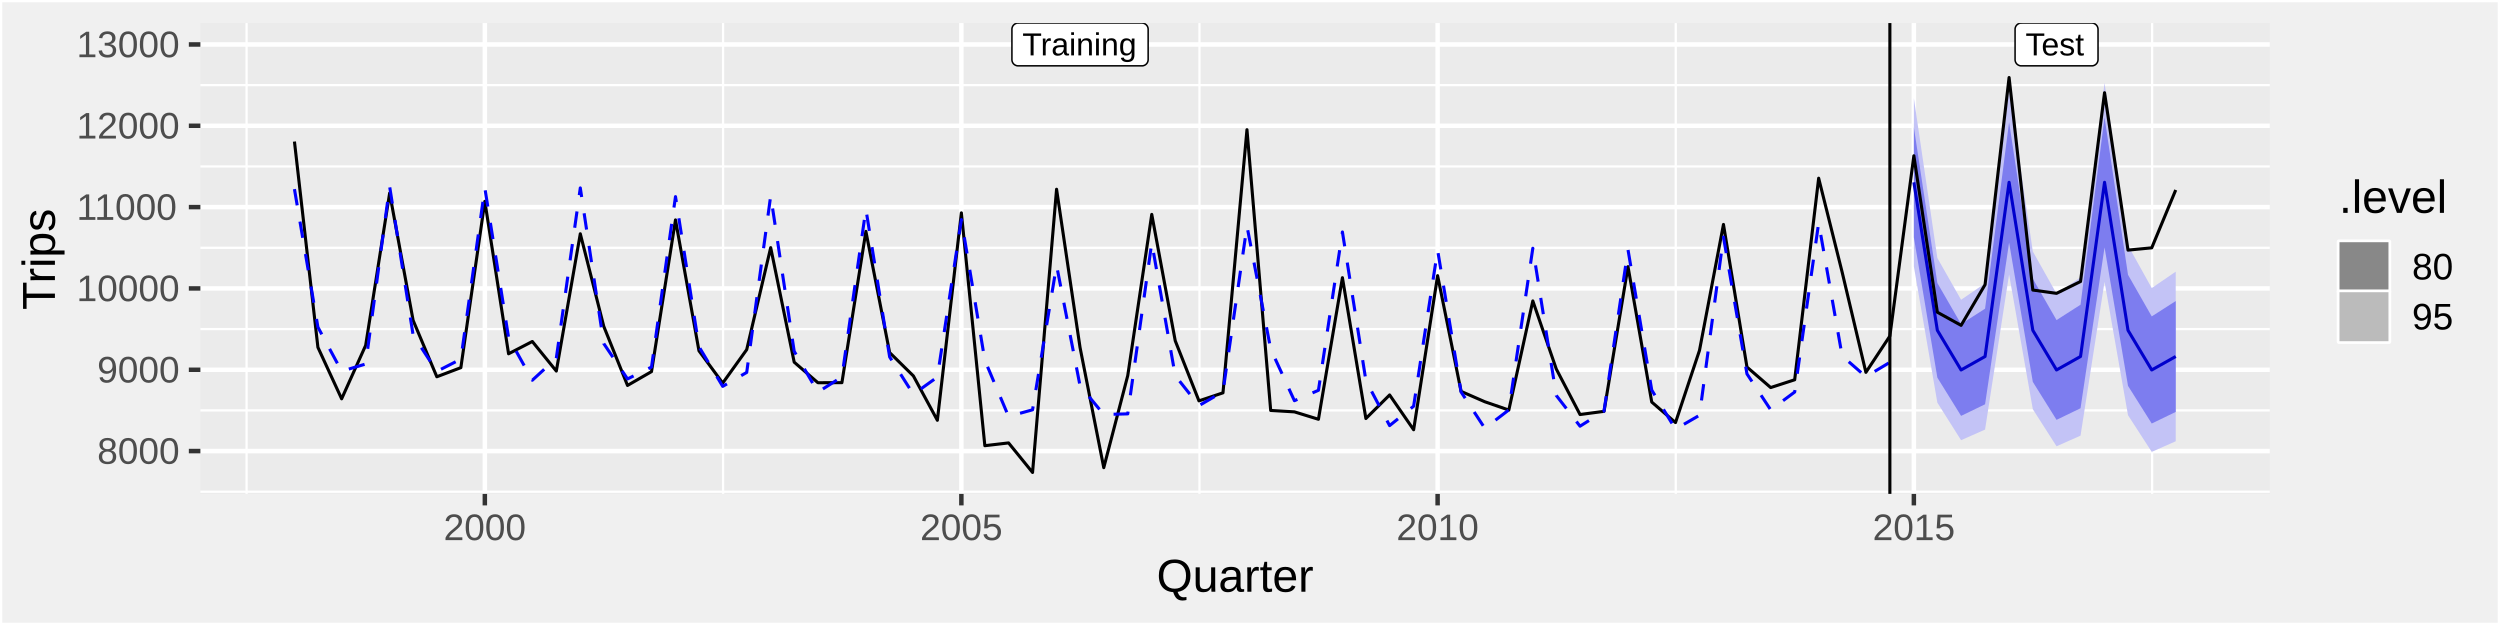
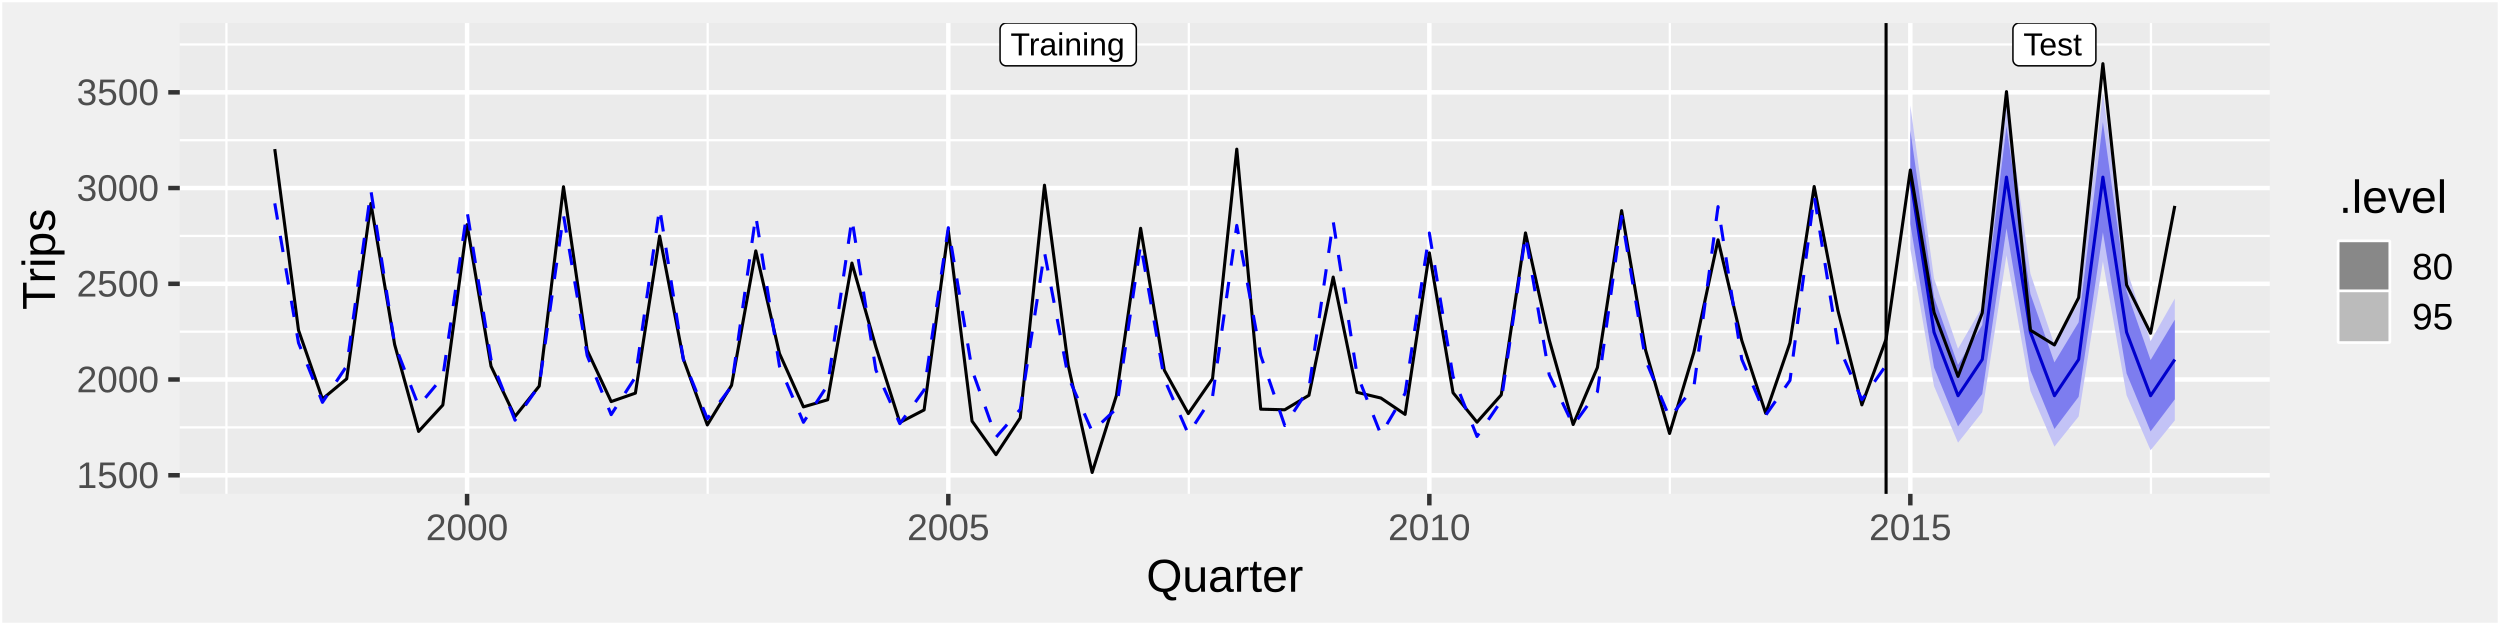
<svg xmlns="http://www.w3.org/2000/svg" viewBox="0 0 864.00 216.00">
  <defs>
    <style type="text/css">
-     line, polyline, path, rect, circle {
+     line, polyline, polygon, path, rect, circle {
      fill: none;
      stroke: #000000;
      stroke-linecap: round;
      stroke-linejoin: round;
      stroke-miterlimit: 10.00;
    }
  </style>
  </defs>
  <rect width="100%" height="100%" style="stroke: none; fill: none;" />
  <rect x="0.00" y="0.00" width="864.00" height="216.00" style="stroke-width: 1.55; stroke: #FFFFFF;" />
  <defs>
-     <clipPath id="cpNjkuMjQ5OHw3ODQuNDQzfDE3MC42Nzh8Ny45NzAxMQ==">
-       <rect x="69.25" y="7.97" width="715.19" height="162.71" />
+     <clipPath id="cpNjIuMTN8Nzg0LjQ0fDE3MC42OHw3Ljk3">
+       <rect x="62.13" y="7.97" width="722.31" height="162.71" />
    </clipPath>
  </defs>
-   <rect x="69.25" y="7.97" width="715.19" height="162.71" style="stroke-width: 1.55; stroke: none; fill: #EBEBEB;" clip-path="url(#cpNjkuMjQ5OHw3ODQuNDQzfDE3MC42Nzh8Ny45NzAxMQ==)" />
-   <polyline points="69.25,169.94 784.44,169.94 " style="stroke-width: 0.78; stroke: #FFFFFF; stroke-linecap: butt;" clip-path="url(#cpNjkuMjQ5OHw3ODQuNDQzfDE3MC42Nzh8Ny45NzAxMQ==)" />
-   <polyline points="69.25,141.84 784.44,141.84 " style="stroke-width: 0.78; stroke: #FFFFFF; stroke-linecap: butt;" clip-path="url(#cpNjkuMjQ5OHw3ODQuNDQzfDE3MC42Nzh8Ny45NzAxMQ==)" />
-   <polyline points="69.25,113.73 784.44,113.73 " style="stroke-width: 0.78; stroke: #FFFFFF; stroke-linecap: butt;" clip-path="url(#cpNjkuMjQ5OHw3ODQuNDQzfDE3MC42Nzh8Ny45NzAxMQ==)" />
-   <polyline points="69.25,85.63 784.44,85.63 " style="stroke-width: 0.78; stroke: #FFFFFF; stroke-linecap: butt;" clip-path="url(#cpNjkuMjQ5OHw3ODQuNDQzfDE3MC42Nzh8Ny45NzAxMQ==)" />
-   <polyline points="69.25,57.52 784.44,57.52 " style="stroke-width: 0.78; stroke: #FFFFFF; stroke-linecap: butt;" clip-path="url(#cpNjkuMjQ5OHw3ODQuNDQzfDE3MC42Nzh8Ny45NzAxMQ==)" />
-   <polyline points="69.25,29.42 784.44,29.42 " style="stroke-width: 0.78; stroke: #FFFFFF; stroke-linecap: butt;" clip-path="url(#cpNjkuMjQ5OHw3ODQuNDQzfDE3MC42Nzh8Ny45NzAxMQ==)" />
-   <polyline points="85.22,170.68 85.22,7.97 " style="stroke-width: 0.78; stroke: #FFFFFF; stroke-linecap: butt;" clip-path="url(#cpNjkuMjQ5OHw3ODQuNDQzfDE3MC42Nzh8Ny45NzAxMQ==)" />
-   <polyline points="249.90,170.68 249.90,7.97 " style="stroke-width: 0.78; stroke: #FFFFFF; stroke-linecap: butt;" clip-path="url(#cpNjkuMjQ5OHw3ODQuNDQzfDE3MC42Nzh8Ny45NzAxMQ==)" />
-   <polyline points="414.54,170.68 414.54,7.97 " style="stroke-width: 0.78; stroke: #FFFFFF; stroke-linecap: butt;" clip-path="url(#cpNjkuMjQ5OHw3ODQuNDQzfDE3MC42Nzh8Ny45NzAxMQ==)" />
-   <polyline points="579.14,170.68 579.14,7.97 " style="stroke-width: 0.78; stroke: #FFFFFF; stroke-linecap: butt;" clip-path="url(#cpNjkuMjQ5OHw3ODQuNDQzfDE3MC42Nzh8Ny45NzAxMQ==)" />
-   <polyline points="743.78,170.68 743.78,7.97 " style="stroke-width: 0.78; stroke: #FFFFFF; stroke-linecap: butt;" clip-path="url(#cpNjkuMjQ5OHw3ODQuNDQzfDE3MC42Nzh8Ny45NzAxMQ==)" />
-   <polyline points="69.25,155.89 784.44,155.89 " style="stroke-width: 1.55; stroke: #FFFFFF; stroke-linecap: butt;" clip-path="url(#cpNjkuMjQ5OHw3ODQuNDQzfDE3MC42Nzh8Ny45NzAxMQ==)" />
-   <polyline points="69.25,127.79 784.44,127.79 " style="stroke-width: 1.55; stroke: #FFFFFF; stroke-linecap: butt;" clip-path="url(#cpNjkuMjQ5OHw3ODQuNDQzfDE3MC42Nzh8Ny45NzAxMQ==)" />
-   <polyline points="69.25,99.68 784.44,99.68 " style="stroke-width: 1.55; stroke: #FFFFFF; stroke-linecap: butt;" clip-path="url(#cpNjkuMjQ5OHw3ODQuNDQzfDE3MC42Nzh8Ny45NzAxMQ==)" />
-   <polyline points="69.25,71.58 784.44,71.58 " style="stroke-width: 1.55; stroke: #FFFFFF; stroke-linecap: butt;" clip-path="url(#cpNjkuMjQ5OHw3ODQuNDQzfDE3MC42Nzh8Ny45NzAxMQ==)" />
-   <polyline points="69.25,43.47 784.44,43.47 " style="stroke-width: 1.55; stroke: #FFFFFF; stroke-linecap: butt;" clip-path="url(#cpNjkuMjQ5OHw3ODQuNDQzfDE3MC42Nzh8Ny45NzAxMQ==)" />
-   <polyline points="69.25,15.37 784.44,15.37 " style="stroke-width: 1.55; stroke: #FFFFFF; stroke-linecap: butt;" clip-path="url(#cpNjkuMjQ5OHw3ODQuNDQzfDE3MC42Nzh8Ny45NzAxMQ==)" />
-   <polyline points="167.56,170.68 167.56,7.97 " style="stroke-width: 1.55; stroke: #FFFFFF; stroke-linecap: butt;" clip-path="url(#cpNjkuMjQ5OHw3ODQuNDQzfDE3MC42Nzh8Ny45NzAxMQ==)" />
-   <polyline points="332.25,170.68 332.25,7.97 " style="stroke-width: 1.55; stroke: #FFFFFF; stroke-linecap: butt;" clip-path="url(#cpNjkuMjQ5OHw3ODQuNDQzfDE3MC42Nzh8Ny45NzAxMQ==)" />
-   <polyline points="496.84,170.68 496.84,7.97 " style="stroke-width: 1.55; stroke: #FFFFFF; stroke-linecap: butt;" clip-path="url(#cpNjkuMjQ5OHw3ODQuNDQzfDE3MC42Nzh8Ny45NzAxMQ==)" />
-   <polyline points="661.43,170.68 661.43,7.97 " style="stroke-width: 1.55; stroke: #FFFFFF; stroke-linecap: butt;" clip-path="url(#cpNjkuMjQ5OHw3ODQuNDQzfDE3MC42Nzh8Ny45NzAxMQ==)" />
-   <polyline points="661.43,33.93 669.55,89.16 677.75,103.60 686.04,97.93 694.34,31.18 702.54,86.90 710.74,101.50 719.03,95.84 727.33,28.64 735.44,84.81 743.64,99.55 751.93,93.89 751.93,152.50 743.64,156.17 735.44,143.50 727.33,97.38 719.03,150.56 710.74,154.23 702.54,141.42 694.34,94.85 686.04,148.46 677.75,152.13 669.55,139.16 661.43,92.10 " style="stroke-width: 1.07; stroke: none; fill: #C3C3F6;" clip-path="url(#cpNjkuMjQ5OHw3ODQuNDQzfDE3MC42Nzh8Ny45NzAxMQ==)" />
-   <polyline points="661.43,43.99 669.55,97.81 677.75,112.00 686.04,106.68 694.34,42.19 702.54,96.33 710.74,110.62 719.03,105.31 727.33,40.54 735.44,94.97 743.64,109.35 751.93,104.04 751.93,142.36 743.64,146.37 735.44,133.35 727.33,85.49 719.03,141.09 710.74,145.10 702.54,131.98 694.34,83.83 686.04,139.72 677.75,143.73 669.55,130.50 661.43,82.03 " style="stroke-width: 1.07; stroke: none; fill: #7D7DEF;" clip-path="url(#cpNjkuMjQ5OHw3ODQuNDQzfDE3MC42Nzh8Ny45NzAxMQ==)" />
-   <polyline points="661.43,63.01 669.55,114.16 677.75,127.86 686.04,123.20 694.34,63.01 702.54,114.16 710.74,127.86 719.03,123.20 727.33,63.01 735.44,114.16 743.64,127.86 751.93,123.20 " style="stroke-width: 1.07; stroke: #0000CC; stroke-linecap: butt;" clip-path="url(#cpNjkuMjQ5OHw3ODQuNDQzfDE3MC42Nzh8Ny45NzAxMQ==)" />
-   <polyline points="101.76,48.92 109.87,120.04 118.07,137.83 126.37,119.37 134.66,66.74 142.77,110.71 150.97,130.21 159.27,127.06 167.56,69.58 175.76,122.27 183.97,118.02 192.26,128.24 200.55,80.79 208.66,112.79 216.87,133.21 225.16,128.43 233.45,76.00 241.56,121.24 249.77,132.39 258.06,120.83 266.35,85.58 274.47,125.16 282.67,132.27 290.96,132.25 299.25,79.97 307.46,121.85 315.66,129.91 323.95,145.25 332.25,73.57 340.36,154.03 348.56,153.07 356.85,163.28 365.15,65.41 373.26,120.08 381.46,161.62 389.75,129.80 398.05,74.10 406.16,117.77 414.36,138.54 422.66,135.76 430.95,44.83 439.15,141.85 447.35,142.34 455.65,144.90 463.94,95.97 472.05,144.64 480.25,136.49 488.55,148.52 496.84,95.27 504.95,135.26 513.16,138.85 521.45,141.71 529.74,104.00 537.85,127.53 546.06,143.26 554.35,142.16 562.64,92.15 570.84,138.95 579.05,146.04 587.34,121.11 595.63,77.57 603.75,126.85 611.95,133.94 620.24,131.25 628.53,61.59 636.65,94.09 644.85,128.68 653.14,116.14 661.43,53.84 669.55,107.91 677.75,112.44 686.04,98.38 694.34,26.80 702.54,100.24 710.74,101.38 719.03,97.29 727.33,32.05 735.44,86.44 743.64,85.65 751.93,65.65 " style="stroke-width: 1.07; stroke-linecap: butt;" clip-path="url(#cpNjkuMjQ5OHw3ODQuNDQzfDE3MC42Nzh8Ny45NzAxMQ==)" />
-   <polyline points="101.76,65.36 109.87,113.06 118.07,128.30 126.37,125.80 134.66,64.46 142.77,115.80 150.97,128.35 159.27,124.11 167.56,64.95 175.76,116.65 183.97,131.41 192.26,123.78 200.55,64.95 208.66,118.74 216.87,130.96 225.16,126.86 233.45,67.96 241.56,119.81 249.77,133.53 258.06,128.71 266.35,67.65 274.47,121.39 282.67,135.52 290.96,130.26 299.25,72.27 307.46,123.36 315.66,136.27 323.95,130.32 332.25,75.90 340.36,124.53 348.56,143.93 356.85,141.63 365.15,91.69 373.26,133.32 381.46,143.25 389.75,143.03 398.05,83.84 406.16,129.82 414.36,140.18 422.66,135.37 430.95,78.13 439.15,120.63 447.35,138.48 455.65,134.89 463.94,80.17 472.05,131.51 480.25,147.09 488.55,140.38 496.84,86.44 504.95,135.46 513.16,148.03 521.45,141.66 529.74,85.80 537.85,136.67 546.06,147.29 554.35,142.07 562.64,86.32 570.84,134.80 579.05,148.32 587.34,143.52 595.63,81.93 603.75,129.22 611.95,141.65 620.24,135.49 628.53,77.02 636.65,123.03 644.85,130.18 653.14,125.22 " style="stroke-width: 1.07; stroke: #0000FF; stroke-dasharray: 5.69,5.69; stroke-linecap: butt;" clip-path="url(#cpNjkuMjQ5OHw3ODQuNDQzfDE3MC42Nzh8Ny45NzAxMQ==)" />
-   <line x1="653.14" y1="170.68" x2="653.14" y2="7.97" style="stroke-width: 1.07; stroke-linecap: butt;" clip-path="url(#cpNjkuMjQ5OHw3ODQuNDQzfDE3MC42Nzh8Ny45NzAxMQ==)" />
-   <polyline points="351.88,22.76 394.64,22.76 394.55,22.76 394.90,22.75 395.24,22.68 395.57,22.55 395.87,22.38 396.14,22.16 396.37,21.90 396.55,21.61 396.69,21.29 396.77,20.95 396.80,20.60 396.80,20.60 396.80,10.13 396.80,10.13 396.77,9.78 396.69,9.44 396.55,9.12 396.37,8.83 396.14,8.57 395.87,8.35 395.57,8.18 395.24,8.05 394.90,7.98 394.64,7.97 351.88,7.97 352.14,7.98 351.79,7.97 351.44,8.01 351.11,8.11 350.80,8.26 350.51,8.46 350.26,8.70 350.05,8.97 349.89,9.28 349.78,9.61 349.72,9.95 349.72,10.13 349.72,20.60 349.72,20.43 349.72,20.78 349.78,21.12 349.89,21.45 350.05,21.76 350.26,22.04 350.51,22.28 350.80,22.47 351.11,22.62 351.44,22.72 351.79,22.76 " style="stroke-width: 0.53; fill: #FFFFFF;" clip-path="url(#cpNjkuMjQ5OHw3ODQuNDQzfDE3MC42Nzh8Ny45NzAxMQ==)" />
-   <g clip-path="url(#cpNjkuMjQ5OHw3ODQuNDQzfDE3MC42Nzh8Ny45NzAxMQ==)">
-     <text x="353.32" y="19.16" style="font-size: 11.04px; font-family: Arimo;" textLength="39.88px" lengthAdjust="spacingAndGlyphs">Training</text>
+   <rect x="62.13" y="7.97" width="722.31" height="162.71" style="stroke-width: 1.55; stroke: none; fill: #EBEBEB;" clip-path="url(#cpNjIuMTN8Nzg0LjQ0fDE3MC42OHw3Ljk3)" />
+   <polyline points="62.13,147.71 784.44,147.71 " style="stroke-width: 0.78; stroke: #FFFFFF; stroke-linecap: butt;" clip-path="url(#cpNjIuMTN8Nzg0LjQ0fDE3MC42OHw3Ljk3)" />
+   <polyline points="62.13,114.62 784.44,114.62 " style="stroke-width: 0.78; stroke: #FFFFFF; stroke-linecap: butt;" clip-path="url(#cpNjIuMTN8Nzg0LjQ0fDE3MC42OHw3Ljk3)" />
+   <polyline points="62.13,81.54 784.44,81.54 " style="stroke-width: 0.78; stroke: #FFFFFF; stroke-linecap: butt;" clip-path="url(#cpNjIuMTN8Nzg0LjQ0fDE3MC42OHw3Ljk3)" />
+   <polyline points="62.13,48.45 784.44,48.45 " style="stroke-width: 0.78; stroke: #FFFFFF; stroke-linecap: butt;" clip-path="url(#cpNjIuMTN8Nzg0LjQ0fDE3MC42OHw3Ljk3)" />
+   <polyline points="62.13,15.37 784.44,15.37 " style="stroke-width: 0.78; stroke: #FFFFFF; stroke-linecap: butt;" clip-path="url(#cpNjIuMTN8Nzg0LjQ0fDE3MC42OHw3Ljk3)" />
+   <polyline points="78.26,170.68 78.26,7.97 " style="stroke-width: 0.78; stroke: #FFFFFF; stroke-linecap: butt;" clip-path="url(#cpNjIuMTN8Nzg0LjQ0fDE3MC42OHw3Ljk3)" />
+   <polyline points="244.58,170.68 244.58,7.97 " style="stroke-width: 0.78; stroke: #FFFFFF; stroke-linecap: butt;" clip-path="url(#cpNjIuMTN8Nzg0LjQ0fDE3MC42OHw3Ljk3)" />
+   <polyline points="410.86,170.68 410.86,7.97 " style="stroke-width: 0.78; stroke: #FFFFFF; stroke-linecap: butt;" clip-path="url(#cpNjIuMTN8Nzg0LjQ0fDE3MC42OHw3Ljk3)" />
+   <polyline points="577.09,170.68 577.09,7.97 " style="stroke-width: 0.78; stroke: #FFFFFF; stroke-linecap: butt;" clip-path="url(#cpNjIuMTN8Nzg0LjQ0fDE3MC42OHw3Ljk3)" />
+   <polyline points="743.37,170.68 743.37,7.97 " style="stroke-width: 0.78; stroke: #FFFFFF; stroke-linecap: butt;" clip-path="url(#cpNjIuMTN8Nzg0LjQ0fDE3MC42OHw3Ljk3)" />
+   <polyline points="62.13,164.25 784.44,164.25 " style="stroke-width: 1.55; stroke: #FFFFFF; stroke-linecap: butt;" clip-path="url(#cpNjIuMTN8Nzg0LjQ0fDE3MC42OHw3Ljk3)" />
+   <polyline points="62.13,131.16 784.44,131.16 " style="stroke-width: 1.55; stroke: #FFFFFF; stroke-linecap: butt;" clip-path="url(#cpNjIuMTN8Nzg0LjQ0fDE3MC42OHw3Ljk3)" />
+   <polyline points="62.13,98.08 784.44,98.08 " style="stroke-width: 1.55; stroke: #FFFFFF; stroke-linecap: butt;" clip-path="url(#cpNjIuMTN8Nzg0LjQ0fDE3MC42OHw3Ljk3)" />
+   <polyline points="62.13,64.99 784.44,64.99 " style="stroke-width: 1.55; stroke: #FFFFFF; stroke-linecap: butt;" clip-path="url(#cpNjIuMTN8Nzg0LjQ0fDE3MC42OHw3Ljk3)" />
+   <polyline points="62.13,31.91 784.44,31.91 " style="stroke-width: 1.55; stroke: #FFFFFF; stroke-linecap: butt;" clip-path="url(#cpNjIuMTN8Nzg0LjQ0fDE3MC42OHw3Ljk3)" />
+   <polyline points="161.42,170.68 161.42,7.97 " style="stroke-width: 1.55; stroke: #FFFFFF; stroke-linecap: butt;" clip-path="url(#cpNjIuMTN8Nzg0LjQ0fDE3MC42OHw3Ljk3)" />
+   <polyline points="327.74,170.68 327.74,7.97 " style="stroke-width: 1.55; stroke: #FFFFFF; stroke-linecap: butt;" clip-path="url(#cpNjIuMTN8Nzg0LjQ0fDE3MC42OHw3Ljk3)" />
+   <polyline points="493.98,170.68 493.98,7.97 " style="stroke-width: 1.55; stroke: #FFFFFF; stroke-linecap: butt;" clip-path="url(#cpNjIuMTN8Nzg0LjQ0fDE3MC42OHw3Ljk3)" />
+   <polyline points="660.21,170.68 660.21,7.97 " style="stroke-width: 1.55; stroke: #FFFFFF; stroke-linecap: butt;" clip-path="url(#cpNjIuMTN8Nzg0LjQ0fDE3MC42OHw3Ljk3)" />
+   <polygon points="660.21,36.46 668.40,96.21 676.69,120.52 685.06,106.01 693.44,34.19 701.72,94.58 710.01,119.16 718.38,104.54 726.76,32.10 734.95,93.07 743.24,117.89 751.61,103.17 751.61,145.30 743.24,155.62 734.95,136.60 726.76,90.33 718.38,143.93 710.01,154.36 701.72,135.09 693.44,88.24 685.06,142.46 676.69,152.99 668.40,133.46 660.21,85.97 " style="stroke-width: 1.07; stroke: none; fill: #C3C3F6;" clip-path="url(#cpNjIuMTN8Nzg0LjQ0fDE3MC42OHw3Ljk3)" />
+   <polygon points="660.21,45.03 668.40,102.66 676.69,126.14 685.06,112.32 693.44,43.55 701.72,101.59 710.01,125.25 718.38,111.36 726.76,42.18 734.95,100.60 743.24,124.42 751.61,110.47 751.61,138.01 743.24,149.09 734.95,129.07 726.76,80.26 718.38,137.12 710.01,148.26 701.72,128.08 693.44,78.89 685.06,136.16 676.69,147.37 668.40,127.01 660.21,77.40 " style="stroke-width: 1.07; stroke: none; fill: #7D7DEF;" clip-path="url(#cpNjIuMTN8Nzg0LjQ0fDE3MC42OHw3Ljk3)" />
+   <polyline points="660.21,61.22 668.40,114.84 676.69,136.76 685.06,124.24 693.44,61.22 701.72,114.84 710.01,136.76 718.38,124.24 726.76,61.22 734.95,114.84 743.24,136.76 751.61,124.24 " style="stroke-width: 1.07; stroke: #0000CC; stroke-linecap: butt;" clip-path="url(#cpNjIuMTN8Nzg0LjQ0fDE3MC42OHw3Ljk3)" />
+   <polyline points="94.96,51.52 103.16,114.10 111.44,137.89 119.82,130.91 128.19,70.32 136.39,119.07 144.67,149.10 153.04,139.98 161.42,77.64 169.70,126.57 177.99,143.95 186.36,133.43 194.74,64.54 202.93,121.06 211.22,138.79 219.59,135.87 227.97,81.58 236.16,124.03 244.45,146.85 252.82,133.17 261.20,86.70 269.39,122.18 277.67,140.62 286.05,138.16 294.42,90.92 302.71,119.96 310.99,146.02 319.37,141.67 327.74,79.67 335.94,145.53 344.22,157.13 352.60,144.43 360.97,64.01 369.17,126.26 377.45,163.28 385.83,136.72 394.20,78.90 402.39,127.95 410.68,142.94 419.05,130.88 427.43,51.55 435.71,141.41 444.00,141.62 452.37,136.62 460.75,95.76 468.94,135.58 477.23,137.56 485.60,143.21 493.98,87.38 502.17,135.73 510.45,145.91 518.83,136.47 527.21,80.50 535.40,117.40 543.68,146.71 552.06,127.02 560.43,72.80 568.72,121.04 577.00,149.80 585.38,121.85 593.75,82.89 601.95,117.65 610.23,142.84 618.61,118.50 626.98,64.46 635.18,107.31 643.46,139.92 651.83,117.24 660.21,58.77 668.40,107.98 676.69,130.08 685.06,108.17 693.44,31.67 701.72,114.12 710.01,119.21 718.38,102.88 726.76,22.01 734.95,98.47 743.24,115.17 751.61,71.15 " style="stroke-width: 1.07; stroke-linecap: butt;" clip-path="url(#cpNjIuMTN8Nzg0LjQ0fDE3MC42OHw3Ljk3)" />
+   <polyline points="94.96,70.28 103.16,118.49 111.44,139.05 119.82,126.48 128.19,65.88 136.39,118.98 144.67,140.30 153.04,130.25 161.42,73.04 169.70,124.26 177.99,145.22 186.36,133.24 194.74,74.34 202.93,122.91 211.22,143.30 219.59,130.34 227.97,71.83 236.16,124.20 244.45,144.71 252.82,133.49 261.20,74.55 269.39,126.59 277.67,145.95 286.05,133.07 294.42,75.66 302.71,127.90 310.99,146.41 319.37,134.76 327.74,78.69 335.94,127.83 344.22,151.13 352.60,141.48 360.97,87.19 369.17,130.20 377.45,149.12 385.83,141.23 394.20,84.46 402.39,131.03 410.68,149.99 419.05,137.09 427.43,77.90 435.71,122.87 444.00,147.06 452.37,134.25 460.75,76.51 468.94,129.17 477.23,150.17 485.60,135.95 493.98,80.53 502.17,130.13 510.45,150.84 518.83,138.53 527.21,81.32 535.40,129.48 543.68,146.99 552.06,135.42 560.43,74.78 568.72,124.49 577.00,144.34 585.38,133.89 593.75,71.41 601.95,124.17 610.23,143.50 618.61,131.49 626.98,67.62 635.18,119.04 643.46,138.15 651.83,126.20 " style="stroke-width: 1.07; stroke: #0000FF; stroke-dasharray: 5.69,5.69; stroke-linecap: butt;" clip-path="url(#cpNjIuMTN8Nzg0LjQ0fDE3MC42OHw3Ljk3)" />
+   <line x1="651.83" y1="170.68" x2="651.83" y2="7.97" style="stroke-width: 1.07; stroke-linecap: butt;" clip-path="url(#cpNjIuMTN8Nzg0LjQ0fDE3MC42OHw3Ljk3)" />
+   <polygon points="347.78,22.76 390.55,22.76 390.46,22.76 390.81,22.75 391.15,22.68 391.47,22.55 391.77,22.38 392.04,22.16 392.27,21.90 392.46,21.61 392.60,21.29 392.68,20.95 392.71,20.60 392.71,20.60 392.71,10.13 392.71,10.13 392.68,9.78 392.60,9.44 392.46,9.12 392.27,8.83 392.04,8.57 391.77,8.35 391.47,8.18 391.15,8.05 390.81,7.98 390.55,7.97 347.78,7.97 348.04,7.98 347.70,7.97 347.35,8.01 347.02,8.11 346.70,8.26 346.42,8.46 346.17,8.70 345.96,8.97 345.80,9.28 345.69,9.61 345.63,9.95 345.62,10.13 345.62,20.60 345.63,20.43 345.63,20.78 345.69,21.12 345.80,21.45 345.96,21.76 346.17,22.04 346.42,22.28 346.70,22.47 347.02,22.62 347.35,22.72 347.70,22.76 " style="stroke-width: 0.53; fill: #FFFFFF;" clip-path="url(#cpNjIuMTN8Nzg0LjQ0fDE3MC42OHw3Ljk3)" />
+   <g clip-path="url(#cpNjIuMTN8Nzg0LjQ0fDE3MC42OHw3Ljk3)">
+     <text x="349.22" y="19.16" style="font-size: 11.04px; font-family: Arimo;" textLength="39.88px" lengthAdjust="spacingAndGlyphs">Training</text>
  </g>
-   <polyline points="698.57,22.76 722.92,22.76 722.83,22.76 723.18,22.75 723.52,22.68 723.84,22.55 724.14,22.38 724.41,22.16 724.64,21.90 724.83,21.61 724.96,21.29 725.05,20.95 725.08,20.60 725.08,20.60 725.08,10.13 725.08,10.13 725.05,9.78 724.96,9.44 724.83,9.12 724.64,8.83 724.41,8.57 724.14,8.35 723.84,8.18 723.52,8.05 723.18,7.98 722.92,7.97 698.57,7.97 698.83,7.98 698.48,7.97 698.13,8.01 697.80,8.11 697.49,8.26 697.20,8.46 696.95,8.70 696.74,8.97 696.58,9.28 696.47,9.61 696.41,9.95 696.41,10.13 696.41,20.60 696.41,20.43 696.41,20.78 696.47,21.12 696.58,21.45 696.74,21.76 696.95,22.04 697.20,22.28 697.49,22.47 697.80,22.62 698.13,22.72 698.48,22.76 " style="stroke-width: 0.53; fill: #FFFFFF;" clip-path="url(#cpNjkuMjQ5OHw3ODQuNDQzfDE3MC42Nzh8Ny45NzAxMQ==)" />
-   <g clip-path="url(#cpNjkuMjQ5OHw3ODQuNDQzfDE3MC42Nzh8Ny45NzAxMQ==)">
-     <text x="700.01" y="19.16" style="font-size: 11.04px; font-family: Arimo;" textLength="21.47px" lengthAdjust="spacingAndGlyphs">Test</text>
+   <polygon points="697.83,22.76 722.18,22.76 722.10,22.76 722.44,22.75 722.78,22.68 723.11,22.55 723.41,22.38 723.68,22.16 723.91,21.90 724.09,21.61 724.23,21.29 724.31,20.95 724.34,20.60 724.34,20.60 724.34,10.13 724.34,10.13 724.31,9.78 724.23,9.44 724.09,9.12 723.91,8.83 723.68,8.57 723.41,8.35 723.11,8.18 722.78,8.05 722.44,7.98 722.18,7.97 697.83,7.97 698.09,7.98 697.75,7.97 697.40,8.01 697.07,8.11 696.75,8.26 696.47,8.46 696.22,8.70 696.01,8.97 695.84,9.28 695.73,9.61 695.68,9.95 695.67,10.13 695.67,20.60 695.68,20.43 695.68,20.78 695.73,21.12 695.84,21.45 696.01,21.76 696.22,22.04 696.47,22.28 696.75,22.47 697.07,22.62 697.40,22.72 697.75,22.76 " style="stroke-width: 0.53; fill: #FFFFFF;" clip-path="url(#cpNjIuMTN8Nzg0LjQ0fDE3MC42OHw3Ljk3)" />
+   <g clip-path="url(#cpNjIuMTN8Nzg0LjQ0fDE3MC42OHw3Ljk3)">
+     <text x="699.27" y="19.16" style="font-size: 11.04px; font-family: Arimo;" textLength="21.47px" lengthAdjust="spacingAndGlyphs">Test</text>
  </g>
  <defs>
-     <clipPath id="cpMHw4NjR8MjE2fDA=">
+     <clipPath id="cpMC4wMHw4NjQuMDB8MjE2LjAwfDAuMDA=">
      <rect x="0.00" y="0.00" width="864.00" height="216.00" />
    </clipPath>
  </defs>
-   <g clip-path="url(#cpMHw4NjR8MjE2fDA=)">
-     <text x="33.60" y="160.29" style="font-size: 12.80px; fill: #4D4D4D; font-family: Arimo;" textLength="28.48px" lengthAdjust="spacingAndGlyphs">8000</text>
+   <g clip-path="url(#cpMC4wMHw4NjQuMDB8MjE2LjAwfDAuMDA=)">
+     <text x="26.48" y="168.65" style="font-size: 12.80px; fill: #4D4D4D; font-family: Arimo;" textLength="28.48px" lengthAdjust="spacingAndGlyphs">1500</text>
  </g>
-   <g clip-path="url(#cpMHw4NjR8MjE2fDA=)">
-     <text x="33.60" y="132.19" style="font-size: 12.80px; fill: #4D4D4D; font-family: Arimo;" textLength="28.48px" lengthAdjust="spacingAndGlyphs">9000</text>
+   <g clip-path="url(#cpMC4wMHw4NjQuMDB8MjE2LjAwfDAuMDA=)">
+     <text x="26.48" y="135.57" style="font-size: 12.80px; fill: #4D4D4D; font-family: Arimo;" textLength="28.48px" lengthAdjust="spacingAndGlyphs">2000</text>
  </g>
-   <g clip-path="url(#cpMHw4NjR8MjE2fDA=)">
-     <text x="26.48" y="104.08" style="font-size: 12.80px; fill: #4D4D4D; font-family: Arimo;" textLength="35.59px" lengthAdjust="spacingAndGlyphs">10000</text>
+   <g clip-path="url(#cpMC4wMHw4NjQuMDB8MjE2LjAwfDAuMDA=)">
+     <text x="26.48" y="102.48" style="font-size: 12.80px; fill: #4D4D4D; font-family: Arimo;" textLength="28.48px" lengthAdjust="spacingAndGlyphs">2500</text>
  </g>
-   <g clip-path="url(#cpMHw4NjR8MjE2fDA=)">
-     <text x="26.48" y="75.98" style="font-size: 12.80px; fill: #4D4D4D; font-family: Arimo;" textLength="35.59px" lengthAdjust="spacingAndGlyphs">11000</text>
+   <g clip-path="url(#cpMC4wMHw4NjQuMDB8MjE2LjAwfDAuMDA=)">
+     <text x="26.48" y="69.40" style="font-size: 12.80px; fill: #4D4D4D; font-family: Arimo;" textLength="28.48px" lengthAdjust="spacingAndGlyphs">3000</text>
  </g>
-   <g clip-path="url(#cpMHw4NjR8MjE2fDA=)">
-     <text x="26.48" y="47.87" style="font-size: 12.80px; fill: #4D4D4D; font-family: Arimo;" textLength="35.59px" lengthAdjust="spacingAndGlyphs">12000</text>
+   <g clip-path="url(#cpMC4wMHw4NjQuMDB8MjE2LjAwfDAuMDA=)">
+     <text x="26.48" y="36.31" style="font-size: 12.80px; fill: #4D4D4D; font-family: Arimo;" textLength="28.48px" lengthAdjust="spacingAndGlyphs">3500</text>
  </g>
-   <g clip-path="url(#cpMHw4NjR8MjE2fDA=)">
-     <text x="26.48" y="19.77" style="font-size: 12.80px; fill: #4D4D4D; font-family: Arimo;" textLength="35.59px" lengthAdjust="spacingAndGlyphs">13000</text>
+   <polyline points="58.15,164.25 62.13,164.25 " style="stroke-width: 1.55; stroke: #333333; stroke-linecap: butt;" clip-path="url(#cpMC4wMHw4NjQuMDB8MjE2LjAwfDAuMDA=)" />
+   <polyline points="58.15,131.16 62.13,131.16 " style="stroke-width: 1.55; stroke: #333333; stroke-linecap: butt;" clip-path="url(#cpMC4wMHw4NjQuMDB8MjE2LjAwfDAuMDA=)" />
+   <polyline points="58.15,98.08 62.13,98.08 " style="stroke-width: 1.55; stroke: #333333; stroke-linecap: butt;" clip-path="url(#cpMC4wMHw4NjQuMDB8MjE2LjAwfDAuMDA=)" />
+   <polyline points="58.15,64.99 62.13,64.99 " style="stroke-width: 1.55; stroke: #333333; stroke-linecap: butt;" clip-path="url(#cpMC4wMHw4NjQuMDB8MjE2LjAwfDAuMDA=)" />
+   <polyline points="58.15,31.91 62.13,31.91 " style="stroke-width: 1.55; stroke: #333333; stroke-linecap: butt;" clip-path="url(#cpMC4wMHw4NjQuMDB8MjE2LjAwfDAuMDA=)" />
+   <polyline points="161.42,174.66 161.42,170.68 " style="stroke-width: 1.55; stroke: #333333; stroke-linecap: butt;" clip-path="url(#cpMC4wMHw4NjQuMDB8MjE2LjAwfDAuMDA=)" />
+   <polyline points="327.74,174.66 327.74,170.68 " style="stroke-width: 1.55; stroke: #333333; stroke-linecap: butt;" clip-path="url(#cpMC4wMHw4NjQuMDB8MjE2LjAwfDAuMDA=)" />
+   <polyline points="493.98,174.66 493.98,170.68 " style="stroke-width: 1.55; stroke: #333333; stroke-linecap: butt;" clip-path="url(#cpMC4wMHw4NjQuMDB8MjE2LjAwfDAuMDA=)" />
+   <polyline points="660.21,174.66 660.21,170.68 " style="stroke-width: 1.55; stroke: #333333; stroke-linecap: butt;" clip-path="url(#cpMC4wMHw4NjQuMDB8MjE2LjAwfDAuMDA=)" />
+   <g clip-path="url(#cpMC4wMHw4NjQuMDB8MjE2LjAwfDAuMDA=)">
+     <text x="147.18" y="186.66" style="font-size: 12.80px; fill: #4D4D4D; font-family: Arimo;" textLength="28.48px" lengthAdjust="spacingAndGlyphs">2000</text>
  </g>
-   <polyline points="65.26,155.89 69.25,155.89 " style="stroke-width: 1.55; stroke: #333333; stroke-linecap: butt;" clip-path="url(#cpMHw4NjR8MjE2fDA=)" />
-   <polyline points="65.26,127.79 69.25,127.79 " style="stroke-width: 1.55; stroke: #333333; stroke-linecap: butt;" clip-path="url(#cpMHw4NjR8MjE2fDA=)" />
-   <polyline points="65.26,99.68 69.25,99.68 " style="stroke-width: 1.55; stroke: #333333; stroke-linecap: butt;" clip-path="url(#cpMHw4NjR8MjE2fDA=)" />
-   <polyline points="65.26,71.58 69.25,71.58 " style="stroke-width: 1.55; stroke: #333333; stroke-linecap: butt;" clip-path="url(#cpMHw4NjR8MjE2fDA=)" />
-   <polyline points="65.26,43.47 69.25,43.47 " style="stroke-width: 1.55; stroke: #333333; stroke-linecap: butt;" clip-path="url(#cpMHw4NjR8MjE2fDA=)" />
-   <polyline points="65.26,15.37 69.25,15.37 " style="stroke-width: 1.55; stroke: #333333; stroke-linecap: butt;" clip-path="url(#cpMHw4NjR8MjE2fDA=)" />
-   <polyline points="167.56,174.66 167.56,170.68 " style="stroke-width: 1.55; stroke: #333333; stroke-linecap: butt;" clip-path="url(#cpMHw4NjR8MjE2fDA=)" />
-   <polyline points="332.25,174.66 332.25,170.68 " style="stroke-width: 1.55; stroke: #333333; stroke-linecap: butt;" clip-path="url(#cpMHw4NjR8MjE2fDA=)" />
-   <polyline points="496.84,174.66 496.84,170.68 " style="stroke-width: 1.55; stroke: #333333; stroke-linecap: butt;" clip-path="url(#cpMHw4NjR8MjE2fDA=)" />
-   <polyline points="661.43,174.66 661.43,170.68 " style="stroke-width: 1.55; stroke: #333333; stroke-linecap: butt;" clip-path="url(#cpMHw4NjR8MjE2fDA=)" />
-   <g clip-path="url(#cpMHw4NjR8MjE2fDA=)">
-     <text x="153.32" y="186.66" style="font-size: 12.80px; fill: #4D4D4D; font-family: Arimo;" textLength="28.48px" lengthAdjust="spacingAndGlyphs">2000</text>
+   <g clip-path="url(#cpMC4wMHw4NjQuMDB8MjE2LjAwfDAuMDA=)">
+     <text x="313.51" y="186.66" style="font-size: 12.80px; fill: #4D4D4D; font-family: Arimo;" textLength="28.48px" lengthAdjust="spacingAndGlyphs">2005</text>
  </g>
-   <g clip-path="url(#cpMHw4NjR8MjE2fDA=)">
-     <text x="318.01" y="186.66" style="font-size: 12.80px; fill: #4D4D4D; font-family: Arimo;" textLength="28.48px" lengthAdjust="spacingAndGlyphs">2005</text>
+   <g clip-path="url(#cpMC4wMHw4NjQuMDB8MjE2LjAwfDAuMDA=)">
+     <text x="479.74" y="186.66" style="font-size: 12.80px; fill: #4D4D4D; font-family: Arimo;" textLength="28.48px" lengthAdjust="spacingAndGlyphs">2010</text>
  </g>
-   <g clip-path="url(#cpMHw4NjR8MjE2fDA=)">
-     <text x="482.60" y="186.66" style="font-size: 12.80px; fill: #4D4D4D; font-family: Arimo;" textLength="28.48px" lengthAdjust="spacingAndGlyphs">2010</text>
+   <g clip-path="url(#cpMC4wMHw4NjQuMDB8MjE2LjAwfDAuMDA=)">
+     <text x="645.97" y="186.66" style="font-size: 12.80px; fill: #4D4D4D; font-family: Arimo;" textLength="28.48px" lengthAdjust="spacingAndGlyphs">2015</text>
  </g>
-   <g clip-path="url(#cpMHw4NjR8MjE2fDA=)">
-     <text x="647.20" y="186.66" style="font-size: 12.80px; fill: #4D4D4D; font-family: Arimo;" textLength="28.48px" lengthAdjust="spacingAndGlyphs">2015</text>
+   <g clip-path="url(#cpMC4wMHw4NjQuMDB8MjE2LjAwfDAuMDA=)">
+     <text x="396.17" y="204.51" style="font-size: 16.00px; font-family: Arimo;" textLength="54.24px" lengthAdjust="spacingAndGlyphs">Quarter</text>
  </g>
-   <g clip-path="url(#cpMHw4NjR8MjE2fDA=)">
-     <text x="399.73" y="204.51" style="font-size: 16.00px; font-family: Arimo;" textLength="54.24px" lengthAdjust="spacingAndGlyphs">Quarter</text>
-   </g>
-   <g clip-path="url(#cpMHw4NjR8MjE2fDA=)">
+   <g clip-path="url(#cpMC4wMHw4NjQuMDB8MjE2LjAwfDAuMDA=)">
    <text transform="translate(18.98,107.10) rotate(-90)" style="font-size: 16.00px; font-family: Arimo;" textLength="35.55px" lengthAdjust="spacingAndGlyphs">Trips</text>
  </g>
-   <rect x="800.38" y="52.58" width="55.65" height="73.48" style="stroke-width: 1.55; stroke: none;" clip-path="url(#cpMHw4NjR8MjE2fDA=)" />
-   <g clip-path="url(#cpMHw4NjR8MjE2fDA=)">
+   <rect x="800.38" y="52.58" width="55.65" height="73.48" style="stroke-width: 1.55; stroke: none;" clip-path="url(#cpMC4wMHw4NjQuMDB8MjE2LjAwfDAuMDA=)" />
+   <g clip-path="url(#cpMC4wMHw4NjQuMDB8MjE2LjAwfDAuMDA=)">
    <text x="808.35" y="73.56" style="font-size: 16.00px; font-family: Arimo;" textLength="37.35px" lengthAdjust="spacingAndGlyphs">.level</text>
  </g>
-   <rect x="808.35" y="83.53" width="17.28" height="17.28" style="stroke-width: 1.55; stroke: #FFFFFF; fill: #F2F2F2;" clip-path="url(#cpMHw4NjR8MjE2fDA=)" />
-   <rect x="809.06" y="84.24" width="15.86" height="15.86" style="stroke-width: 1.07; stroke: #888888; stroke-linejoin: miter; fill: #888888;" clip-path="url(#cpMHw4NjR8MjE2fDA=)" />
-   <rect x="808.35" y="100.81" width="17.28" height="17.28" style="stroke-width: 1.55; stroke: #FFFFFF; fill: #F2F2F2;" clip-path="url(#cpMHw4NjR8MjE2fDA=)" />
-   <rect x="809.06" y="101.52" width="15.86" height="15.86" style="stroke-width: 1.07; stroke: #BBBBBB; stroke-linejoin: miter; fill: #BBBBBB;" clip-path="url(#cpMHw4NjR8MjE2fDA=)" />
-   <g clip-path="url(#cpMHw4NjR8MjE2fDA=)">
+   <rect x="808.35" y="83.53" width="17.28" height="17.28" style="stroke-width: 1.55; stroke: #FFFFFF; fill: #F2F2F2;" clip-path="url(#cpMC4wMHw4NjQuMDB8MjE2LjAwfDAuMDA=)" />
+   <rect x="809.06" y="84.24" width="15.86" height="15.86" style="stroke-width: 1.07; stroke: #888888; stroke-linejoin: miter; fill: #888888;" clip-path="url(#cpMC4wMHw4NjQuMDB8MjE2LjAwfDAuMDA=)" />
+   <rect x="808.35" y="100.81" width="17.28" height="17.28" style="stroke-width: 1.55; stroke: #FFFFFF; fill: #F2F2F2;" clip-path="url(#cpMC4wMHw4NjQuMDB8MjE2LjAwfDAuMDA=)" />
+   <rect x="809.06" y="101.52" width="15.86" height="15.86" style="stroke-width: 1.07; stroke: #BBBBBB; stroke-linejoin: miter; fill: #BBBBBB;" clip-path="url(#cpMC4wMHw4NjQuMDB8MjE2LjAwfDAuMDA=)" />
+   <g clip-path="url(#cpMC4wMHw4NjQuMDB8MjE2LjAwfDAuMDA=)">
    <text x="833.60" y="96.58" style="font-size: 12.80px; font-family: Arimo;" textLength="14.24px" lengthAdjust="spacingAndGlyphs">80</text>
  </g>
-   <g clip-path="url(#cpMHw4NjR8MjE2fDA=)">
+   <g clip-path="url(#cpMC4wMHw4NjQuMDB8MjE2LjAwfDAuMDA=)">
    <text x="833.60" y="113.86" style="font-size: 12.80px; font-family: Arimo;" textLength="14.24px" lengthAdjust="spacingAndGlyphs">95</text>
  </g>
</svg>
